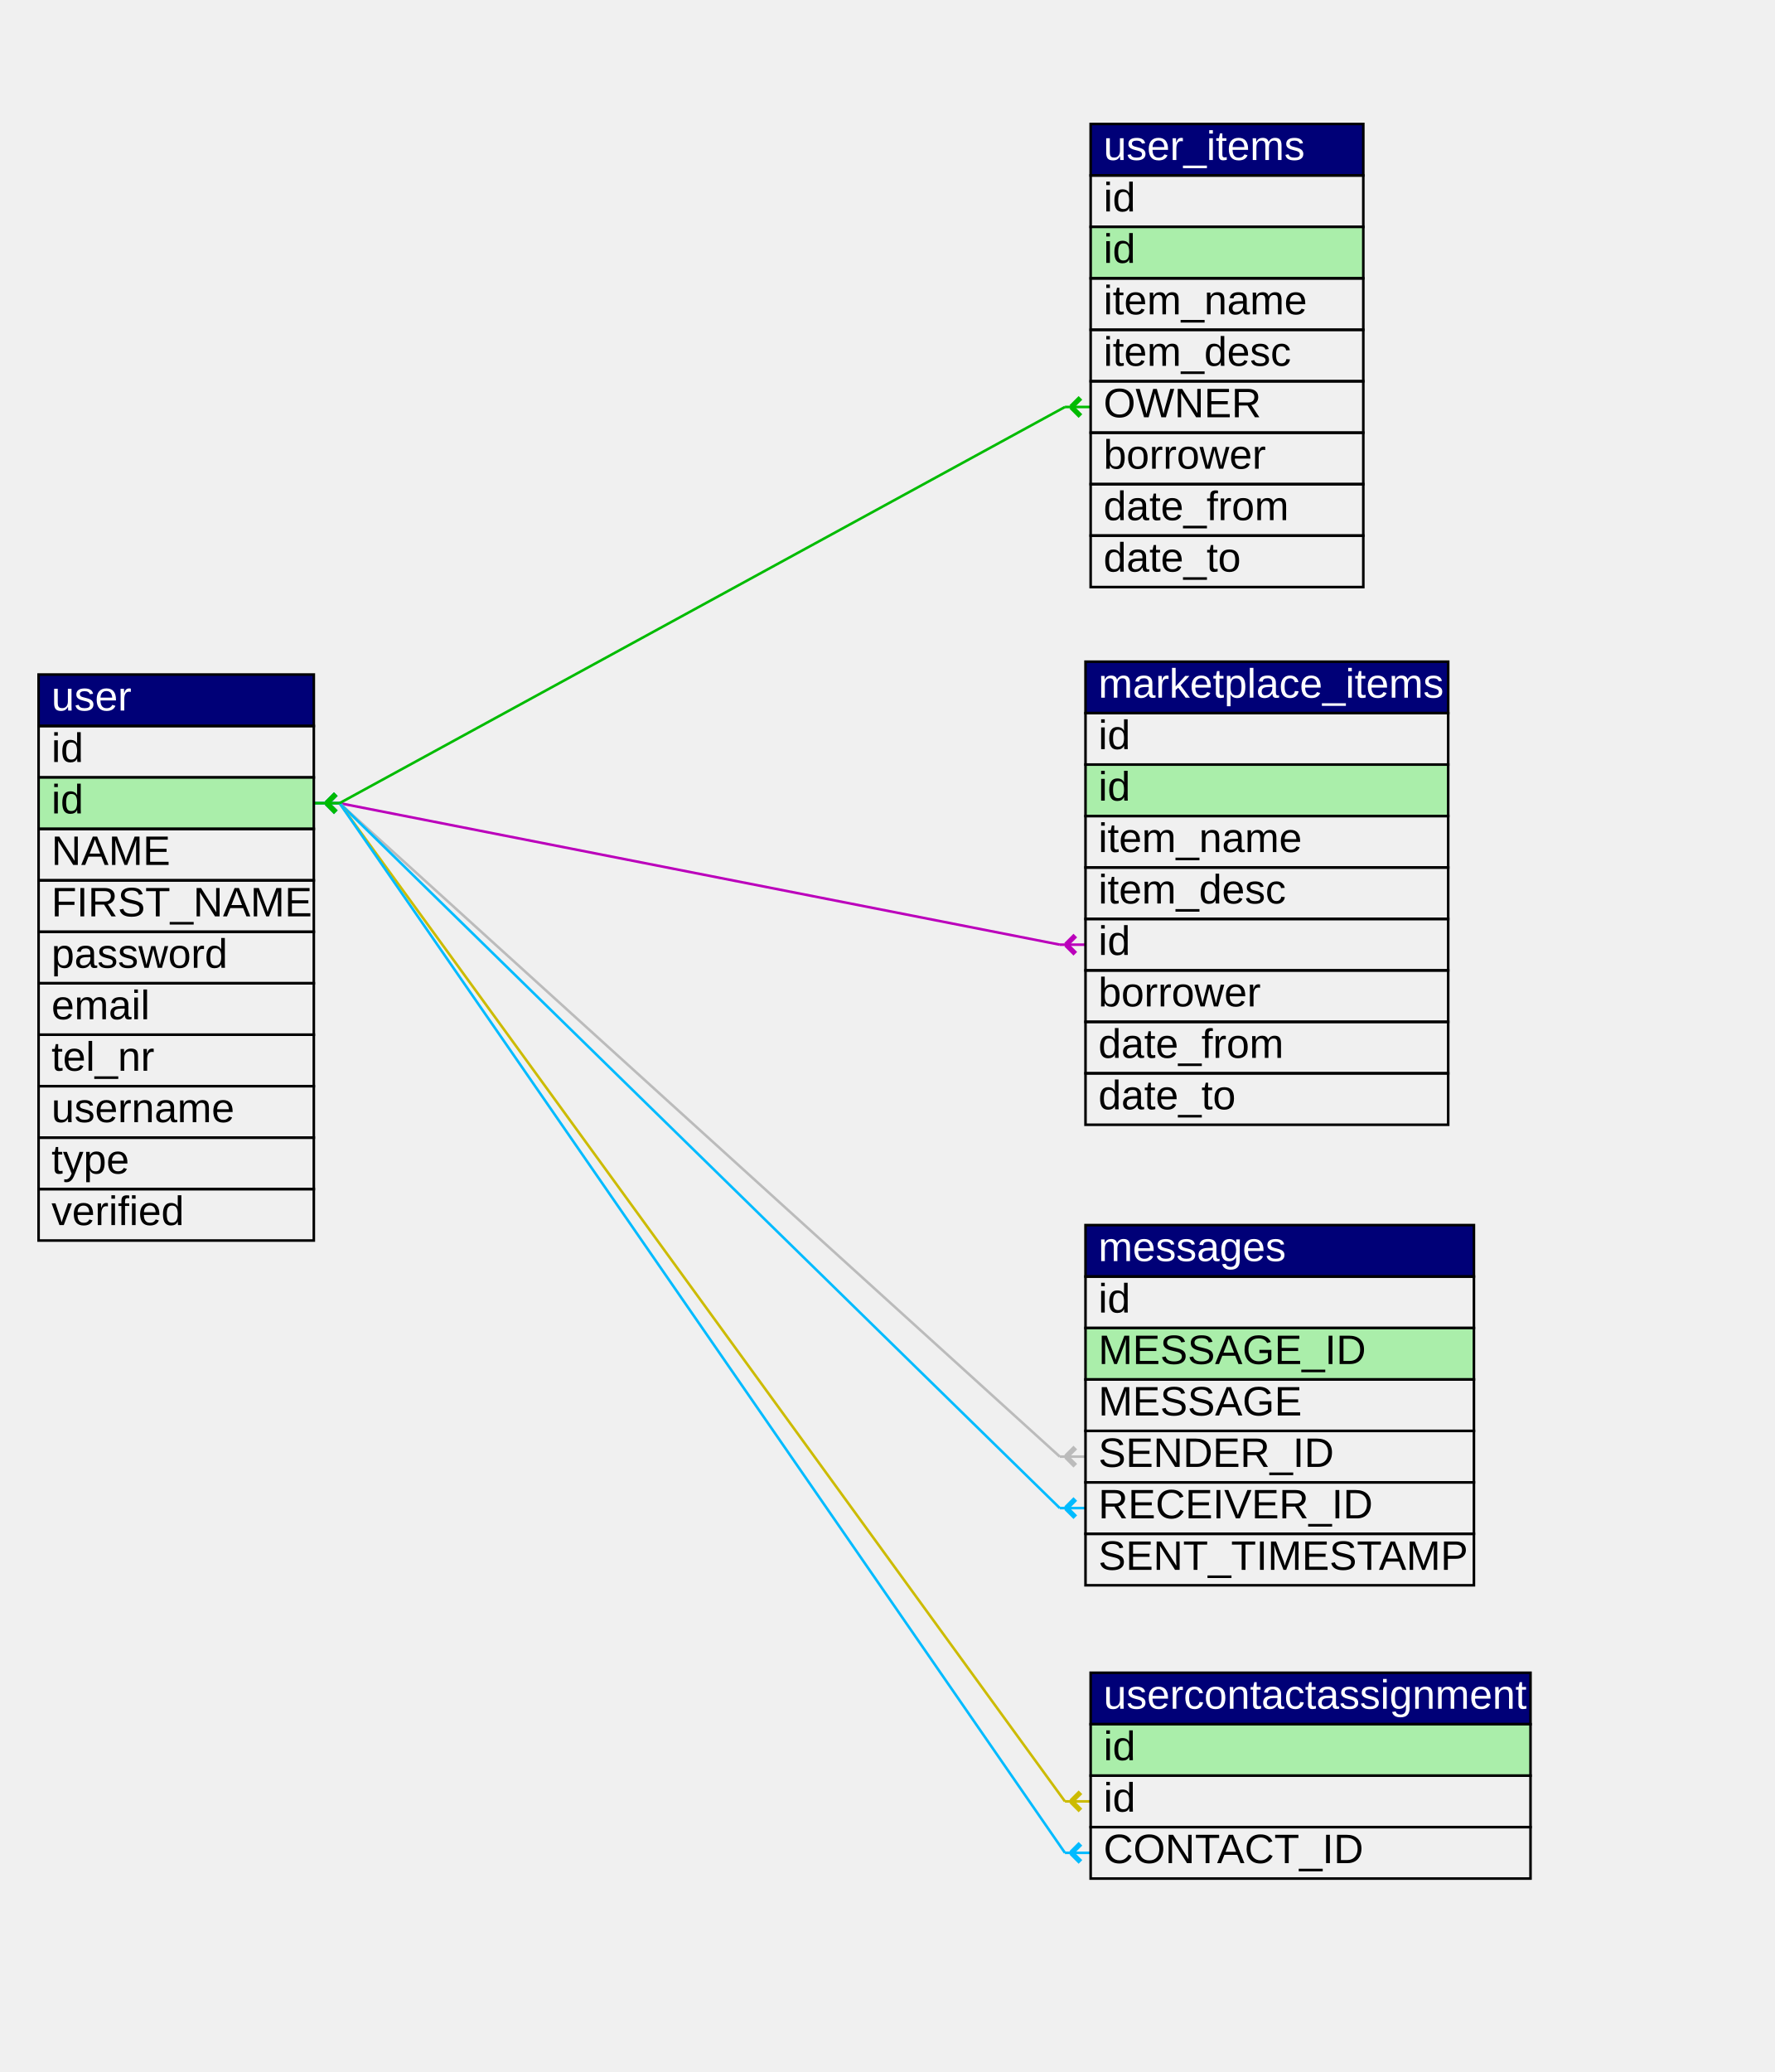
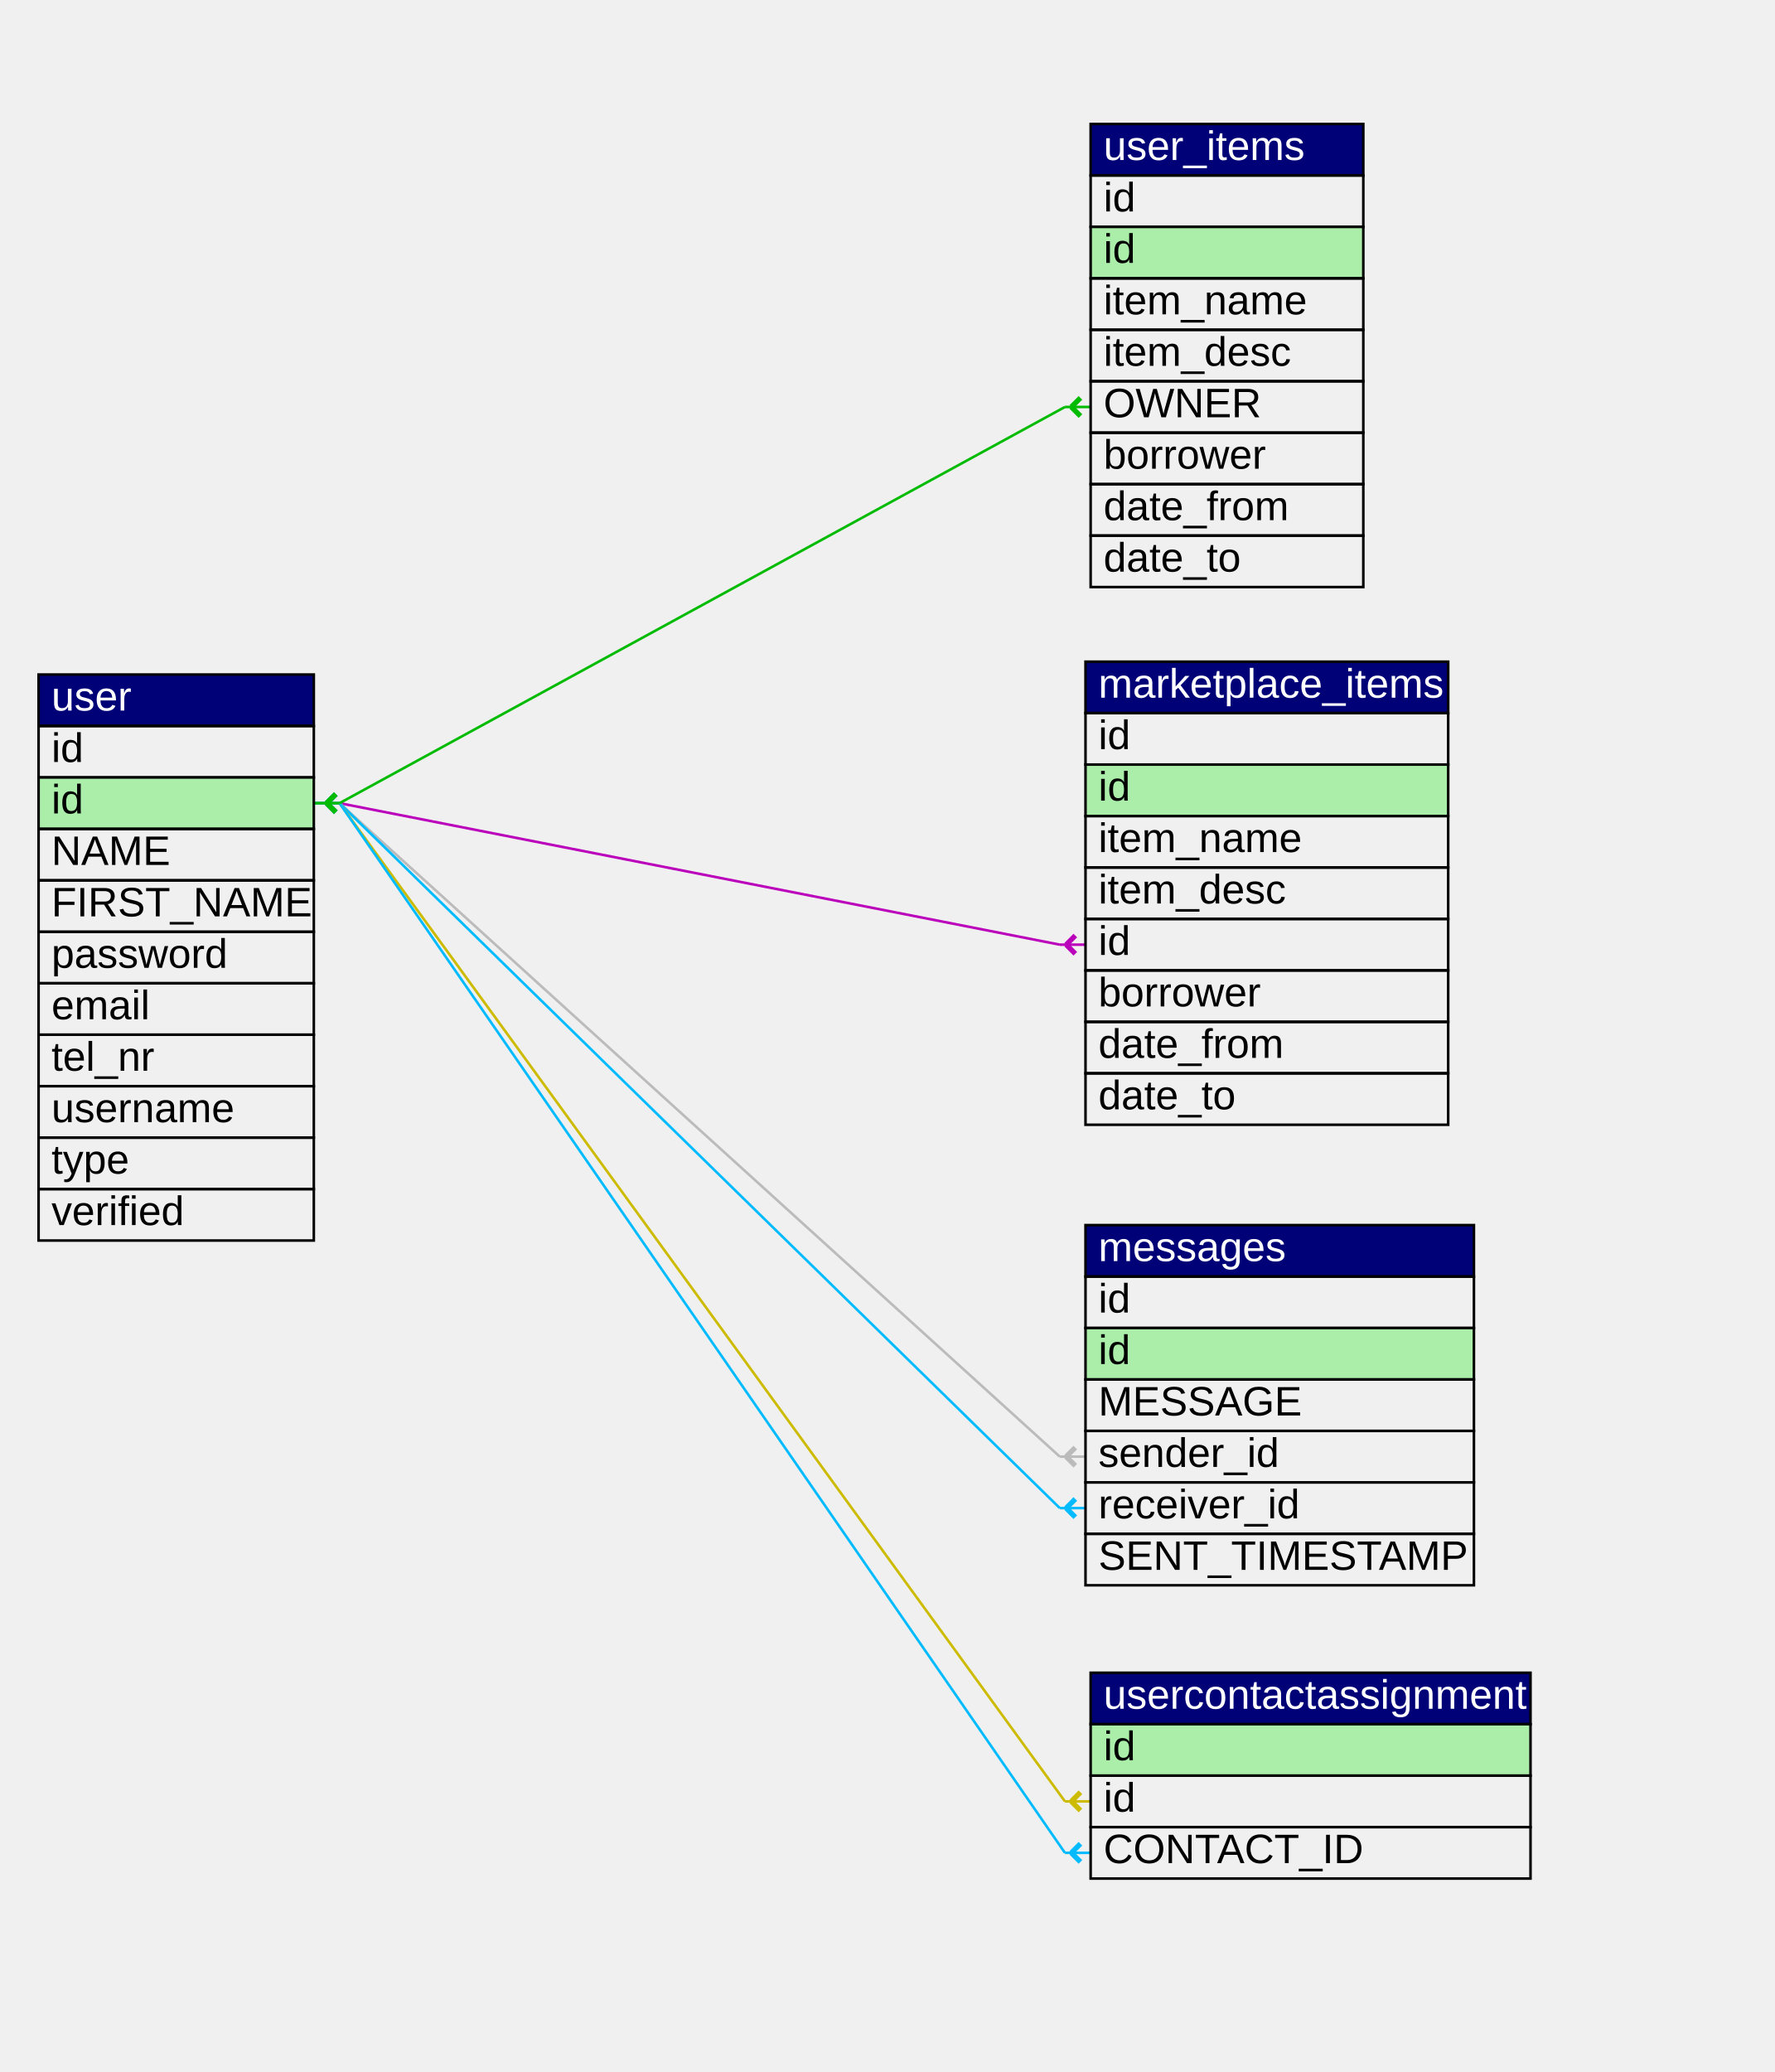
<svg xmlns="http://www.w3.org/2000/svg" viewBox="80 27 690 739" width="610px" height="712px" version="1.1">
  <line x1="502" y1="361" x2="492" y2="361" style="stroke:#b0b;stroke-width:1;" />
  <line x1="212" y1="306" x2="202" y2="306" style="stroke:#b0b;stroke-width:1;" />
  <line x1="492" y1="361" x2="212" y2="306" style="stroke:#b0b;stroke-width:1;" />
  <line x1="494.5" y1="361" x2="498.036" y2="364.536" style="stroke:#b0b;stroke-width:2;" />
  <line x1="494.5" y1="361" x2="498.036" y2="357.464" style="stroke:#b0b;stroke-width:2;" />
  <line x1="207" y1="306" x2="210.536" y2="309.536" style="stroke:#b0b;stroke-width:2;" />
  <line x1="207" y1="306" x2="210.536" y2="302.464" style="stroke:#b0b;stroke-width:2;" />
  <line x1="502" y1="560" x2="492" y2="560" style="stroke:#bbb;stroke-width:1;" />
  <line x1="212" y1="306" x2="202" y2="306" style="stroke:#bbb;stroke-width:1;" />
  <line x1="492" y1="560" x2="212" y2="306" style="stroke:#bbb;stroke-width:1;" />
  <line x1="494.5" y1="560" x2="498.036" y2="563.536" style="stroke:#bbb;stroke-width:2;" />
  <line x1="494.5" y1="560" x2="498.036" y2="556.464" style="stroke:#bbb;stroke-width:2;" />
  <line x1="207" y1="306" x2="210.536" y2="309.536" style="stroke:#bbb;stroke-width:2;" />
  <line x1="207" y1="306" x2="210.536" y2="302.464" style="stroke:#bbb;stroke-width:2;" />
  <line x1="502" y1="580" x2="492" y2="580" style="stroke:#0bf;stroke-width:1;" />
  <line x1="212" y1="306" x2="202" y2="306" style="stroke:#0bf;stroke-width:1;" />
  <line x1="492" y1="580" x2="212" y2="306" style="stroke:#0bf;stroke-width:1;" />
  <line x1="494.5" y1="580" x2="498.036" y2="583.536" style="stroke:#0bf;stroke-width:2;" />
  <line x1="494.5" y1="580" x2="498.036" y2="576.464" style="stroke:#0bf;stroke-width:2;" />
  <line x1="207" y1="306" x2="210.536" y2="309.536" style="stroke:#0bf;stroke-width:2;" />
  <line x1="207" y1="306" x2="210.536" y2="302.464" style="stroke:#0bf;stroke-width:2;" />
  <line x1="504" y1="694" x2="494" y2="694" style="stroke:#cb0;stroke-width:1;" />
  <line x1="212" y1="306" x2="202" y2="306" style="stroke:#cb0;stroke-width:1;" />
  <line x1="494" y1="694" x2="212" y2="306" style="stroke:#cb0;stroke-width:1;" />
  <line x1="496.5" y1="694" x2="500.036" y2="697.536" style="stroke:#cb0;stroke-width:2;" />
  <line x1="496.5" y1="694" x2="500.036" y2="690.464" style="stroke:#cb0;stroke-width:2;" />
  <line x1="207" y1="306" x2="210.536" y2="309.536" style="stroke:#cb0;stroke-width:2;" />
  <line x1="207" y1="306" x2="210.536" y2="302.464" style="stroke:#cb0;stroke-width:2;" />
  <line x1="504" y1="714" x2="494" y2="714" style="stroke:#0bf;stroke-width:1;" />
  <line x1="212" y1="306" x2="202" y2="306" style="stroke:#0bf;stroke-width:1;" />
  <line x1="494" y1="714" x2="212" y2="306" style="stroke:#0bf;stroke-width:1;" />
  <line x1="496.5" y1="714" x2="500.036" y2="717.536" style="stroke:#0bf;stroke-width:2;" />
  <line x1="496.5" y1="714" x2="500.036" y2="710.464" style="stroke:#0bf;stroke-width:2;" />
  <line x1="207" y1="306" x2="210.536" y2="309.536" style="stroke:#0bf;stroke-width:2;" />
  <line x1="207" y1="306" x2="210.536" y2="302.464" style="stroke:#0bf;stroke-width:2;" />
  <line x1="504" y1="152" x2="494" y2="152" style="stroke:#0b0;stroke-width:1;" />
  <line x1="212" y1="306" x2="202" y2="306" style="stroke:#0b0;stroke-width:1;" />
  <line x1="494" y1="152" x2="212" y2="306" style="stroke:#0b0;stroke-width:1;" />
  <line x1="496.5" y1="152" x2="500.036" y2="155.536" style="stroke:#0b0;stroke-width:2;" />
  <line x1="496.5" y1="152" x2="500.036" y2="148.464" style="stroke:#0b0;stroke-width:2;" />
  <line x1="207" y1="306" x2="210.536" y2="309.536" style="stroke:#0b0;stroke-width:2;" />
  <line x1="207" y1="306" x2="210.536" y2="302.464" style="stroke:#0b0;stroke-width:2;" />
  <rect width="141" height="20" x="502" y="251" style="fill:#007;stroke:black;" />
  <text width="141" height="20" x="507" y="265" style="fill:#fff;" font-family="Arial" font-size="16px"> marketplace_items</text>
  <rect width="141" height="20" x="502" y="271" style="fill:none;stroke:black;" />
  <text width="141" height="20" x="507" y="285" style="fill:black;" font-family="Arial" font-size="16px">id</text>
  <rect width="141" height="20" x="502" y="291" style="fill:#aea;stroke:black;" />
  <text width="141" height="20" x="507" y="305" style="fill:black;" font-family="Arial" font-size="16px">id</text>
  <rect width="141" height="20" x="502" y="311" style="fill:none;stroke:black;" />
  <text width="141" height="20" x="507" y="325" style="fill:black;" font-family="Arial" font-size="16px">item_name</text>
  <rect width="141" height="20" x="502" y="331" style="fill:none;stroke:black;" />
  <text width="141" height="20" x="507" y="345" style="fill:black;" font-family="Arial" font-size="16px">item_desc</text>
  <rect width="141" height="20" x="502" y="351" style="fill:none;stroke:black;" />
  <text width="141" height="20" x="507" y="365" style="fill:black;" font-family="Arial" font-size="16px">id</text>
  <rect width="141" height="20" x="502" y="371" style="fill:none;stroke:black;" />
  <text width="141" height="20" x="507" y="385" style="fill:black;" font-family="Arial" font-size="16px">borrower</text>
  <rect width="141" height="20" x="502" y="391" style="fill:none;stroke:black;" />
  <text width="141" height="20" x="507" y="405" style="fill:black;" font-family="Arial" font-size="16px">date_from</text>
  <rect width="141" height="20" x="502" y="411" style="fill:none;stroke:black;" />
  <text width="141" height="20" x="507" y="425" style="fill:black;" font-family="Arial" font-size="16px">date_to</text>
  <rect width="151" height="20" x="502" y="470" style="fill:#007;stroke:black;" />
  <text width="151" height="20" x="507" y="484" style="fill:#fff;" font-family="Arial" font-size="16px"> messages</text>
  <rect width="151" height="20" x="502" y="490" style="fill:none;stroke:black;" />
  <text width="151" height="20" x="507" y="504" style="fill:black;" font-family="Arial" font-size="16px">id</text>
  <rect width="151" height="20" x="502" y="510" style="fill:#aea;stroke:black;" />
-   <text width="151" height="20" x="507" y="524" style="fill:black;" font-family="Arial" font-size="16px">MESSAGE_ID</text>
+   <text width="151" height="20" x="507" y="524" style="fill:black;" font-family="Arial" font-size="16px">id</text>
  <rect width="151" height="20" x="502" y="530" style="fill:none;stroke:black;" />
  <text width="151" height="20" x="507" y="544" style="fill:black;" font-family="Arial" font-size="16px">MESSAGE</text>
  <rect width="151" height="20" x="502" y="550" style="fill:none;stroke:black;" />
-   <text width="151" height="20" x="507" y="564" style="fill:black;" font-family="Arial" font-size="16px">SENDER_ID</text>
+   <text width="151" height="20" x="507" y="564" style="fill:black;" font-family="Arial" font-size="16px">sender_id</text>
  <rect width="151" height="20" x="502" y="570" style="fill:none;stroke:black;" />
-   <text width="151" height="20" x="507" y="584" style="fill:black;" font-family="Arial" font-size="16px">RECEIVER_ID</text>
+   <text width="151" height="20" x="507" y="584" style="fill:black;" font-family="Arial" font-size="16px">receiver_id</text>
  <rect width="151" height="20" x="502" y="590" style="fill:none;stroke:black;" />
  <text width="151" height="20" x="507" y="604" style="fill:black;" font-family="Arial" font-size="16px">SENT_TIMESTAMP</text>
  <rect width="107" height="20" x="95" y="256" style="fill:#007;stroke:black;" />
  <text width="107" height="20" x="100" y="270" style="fill:#fff;" font-family="Arial" font-size="16px"> user</text>
  <rect width="107" height="20" x="95" y="276" style="fill:none;stroke:black;" />
  <text width="107" height="20" x="100" y="290" style="fill:black;" font-family="Arial" font-size="16px">id</text>
  <rect width="107" height="20" x="95" y="296" style="fill:#aea;stroke:black;" />
  <text width="107" height="20" x="100" y="310" style="fill:black;" font-family="Arial" font-size="16px">id</text>
  <rect width="107" height="20" x="95" y="316" style="fill:none;stroke:black;" />
  <text width="107" height="20" x="100" y="330" style="fill:black;" font-family="Arial" font-size="16px">NAME</text>
  <rect width="107" height="20" x="95" y="336" style="fill:none;stroke:black;" />
  <text width="107" height="20" x="100" y="350" style="fill:black;" font-family="Arial" font-size="16px">FIRST_NAME</text>
  <rect width="107" height="20" x="95" y="356" style="fill:none;stroke:black;" />
  <text width="107" height="20" x="100" y="370" style="fill:black;" font-family="Arial" font-size="16px">password</text>
  <rect width="107" height="20" x="95" y="376" style="fill:none;stroke:black;" />
  <text width="107" height="20" x="100" y="390" style="fill:black;" font-family="Arial" font-size="16px">email</text>
  <rect width="107" height="20" x="95" y="396" style="fill:none;stroke:black;" />
  <text width="107" height="20" x="100" y="410" style="fill:black;" font-family="Arial" font-size="16px">tel_nr</text>
  <rect width="107" height="20" x="95" y="416" style="fill:none;stroke:black;" />
  <text width="107" height="20" x="100" y="430" style="fill:black;" font-family="Arial" font-size="16px">username</text>
  <rect width="107" height="20" x="95" y="436" style="fill:none;stroke:black;" />
  <text width="107" height="20" x="100" y="450" style="fill:black;" font-family="Arial" font-size="16px">type</text>
  <rect width="107" height="20" x="95" y="456" style="fill:none;stroke:black;" />
  <text width="107" height="20" x="100" y="470" style="fill:black;" font-family="Arial" font-size="16px">verified</text>
  <rect width="171" height="20" x="504" y="644" style="fill:#007;stroke:black;" />
  <text width="171" height="20" x="509" y="658" style="fill:#fff;" font-family="Arial" font-size="16px"> usercontactassignment</text>
  <rect width="171" height="20" x="504" y="664" style="fill:#aea;stroke:black;" />
  <text width="171" height="20" x="509" y="678" style="fill:black;" font-family="Arial" font-size="16px">id</text>
  <rect width="171" height="20" x="504" y="684" style="fill:none;stroke:black;" />
  <text width="171" height="20" x="509" y="698" style="fill:black;" font-family="Arial" font-size="16px">id</text>
  <rect width="171" height="20" x="504" y="704" style="fill:none;stroke:black;" />
  <text width="171" height="20" x="509" y="718" style="fill:black;" font-family="Arial" font-size="16px">CONTACT_ID</text>
  <rect width="106" height="20" x="504" y="42" style="fill:#007;stroke:black;" />
  <text width="106" height="20" x="509" y="56" style="fill:#fff;" font-family="Arial" font-size="16px"> user_items</text>
  <rect width="106" height="20" x="504" y="62" style="fill:none;stroke:black;" />
  <text width="106" height="20" x="509" y="76" style="fill:black;" font-family="Arial" font-size="16px">id</text>
  <rect width="106" height="20" x="504" y="82" style="fill:#aea;stroke:black;" />
  <text width="106" height="20" x="509" y="96" style="fill:black;" font-family="Arial" font-size="16px">id</text>
  <rect width="106" height="20" x="504" y="102" style="fill:none;stroke:black;" />
  <text width="106" height="20" x="509" y="116" style="fill:black;" font-family="Arial" font-size="16px">item_name</text>
  <rect width="106" height="20" x="504" y="122" style="fill:none;stroke:black;" />
  <text width="106" height="20" x="509" y="136" style="fill:black;" font-family="Arial" font-size="16px">item_desc</text>
  <rect width="106" height="20" x="504" y="142" style="fill:none;stroke:black;" />
  <text width="106" height="20" x="509" y="156" style="fill:black;" font-family="Arial" font-size="16px">OWNER</text>
  <rect width="106" height="20" x="504" y="162" style="fill:none;stroke:black;" />
  <text width="106" height="20" x="509" y="176" style="fill:black;" font-family="Arial" font-size="16px">borrower</text>
  <rect width="106" height="20" x="504" y="182" style="fill:none;stroke:black;" />
  <text width="106" height="20" x="509" y="196" style="fill:black;" font-family="Arial" font-size="16px">date_from</text>
  <rect width="106" height="20" x="504" y="202" style="fill:none;stroke:black;" />
  <text width="106" height="20" x="509" y="216" style="fill:black;" font-family="Arial" font-size="16px">date_to</text>
</svg>
